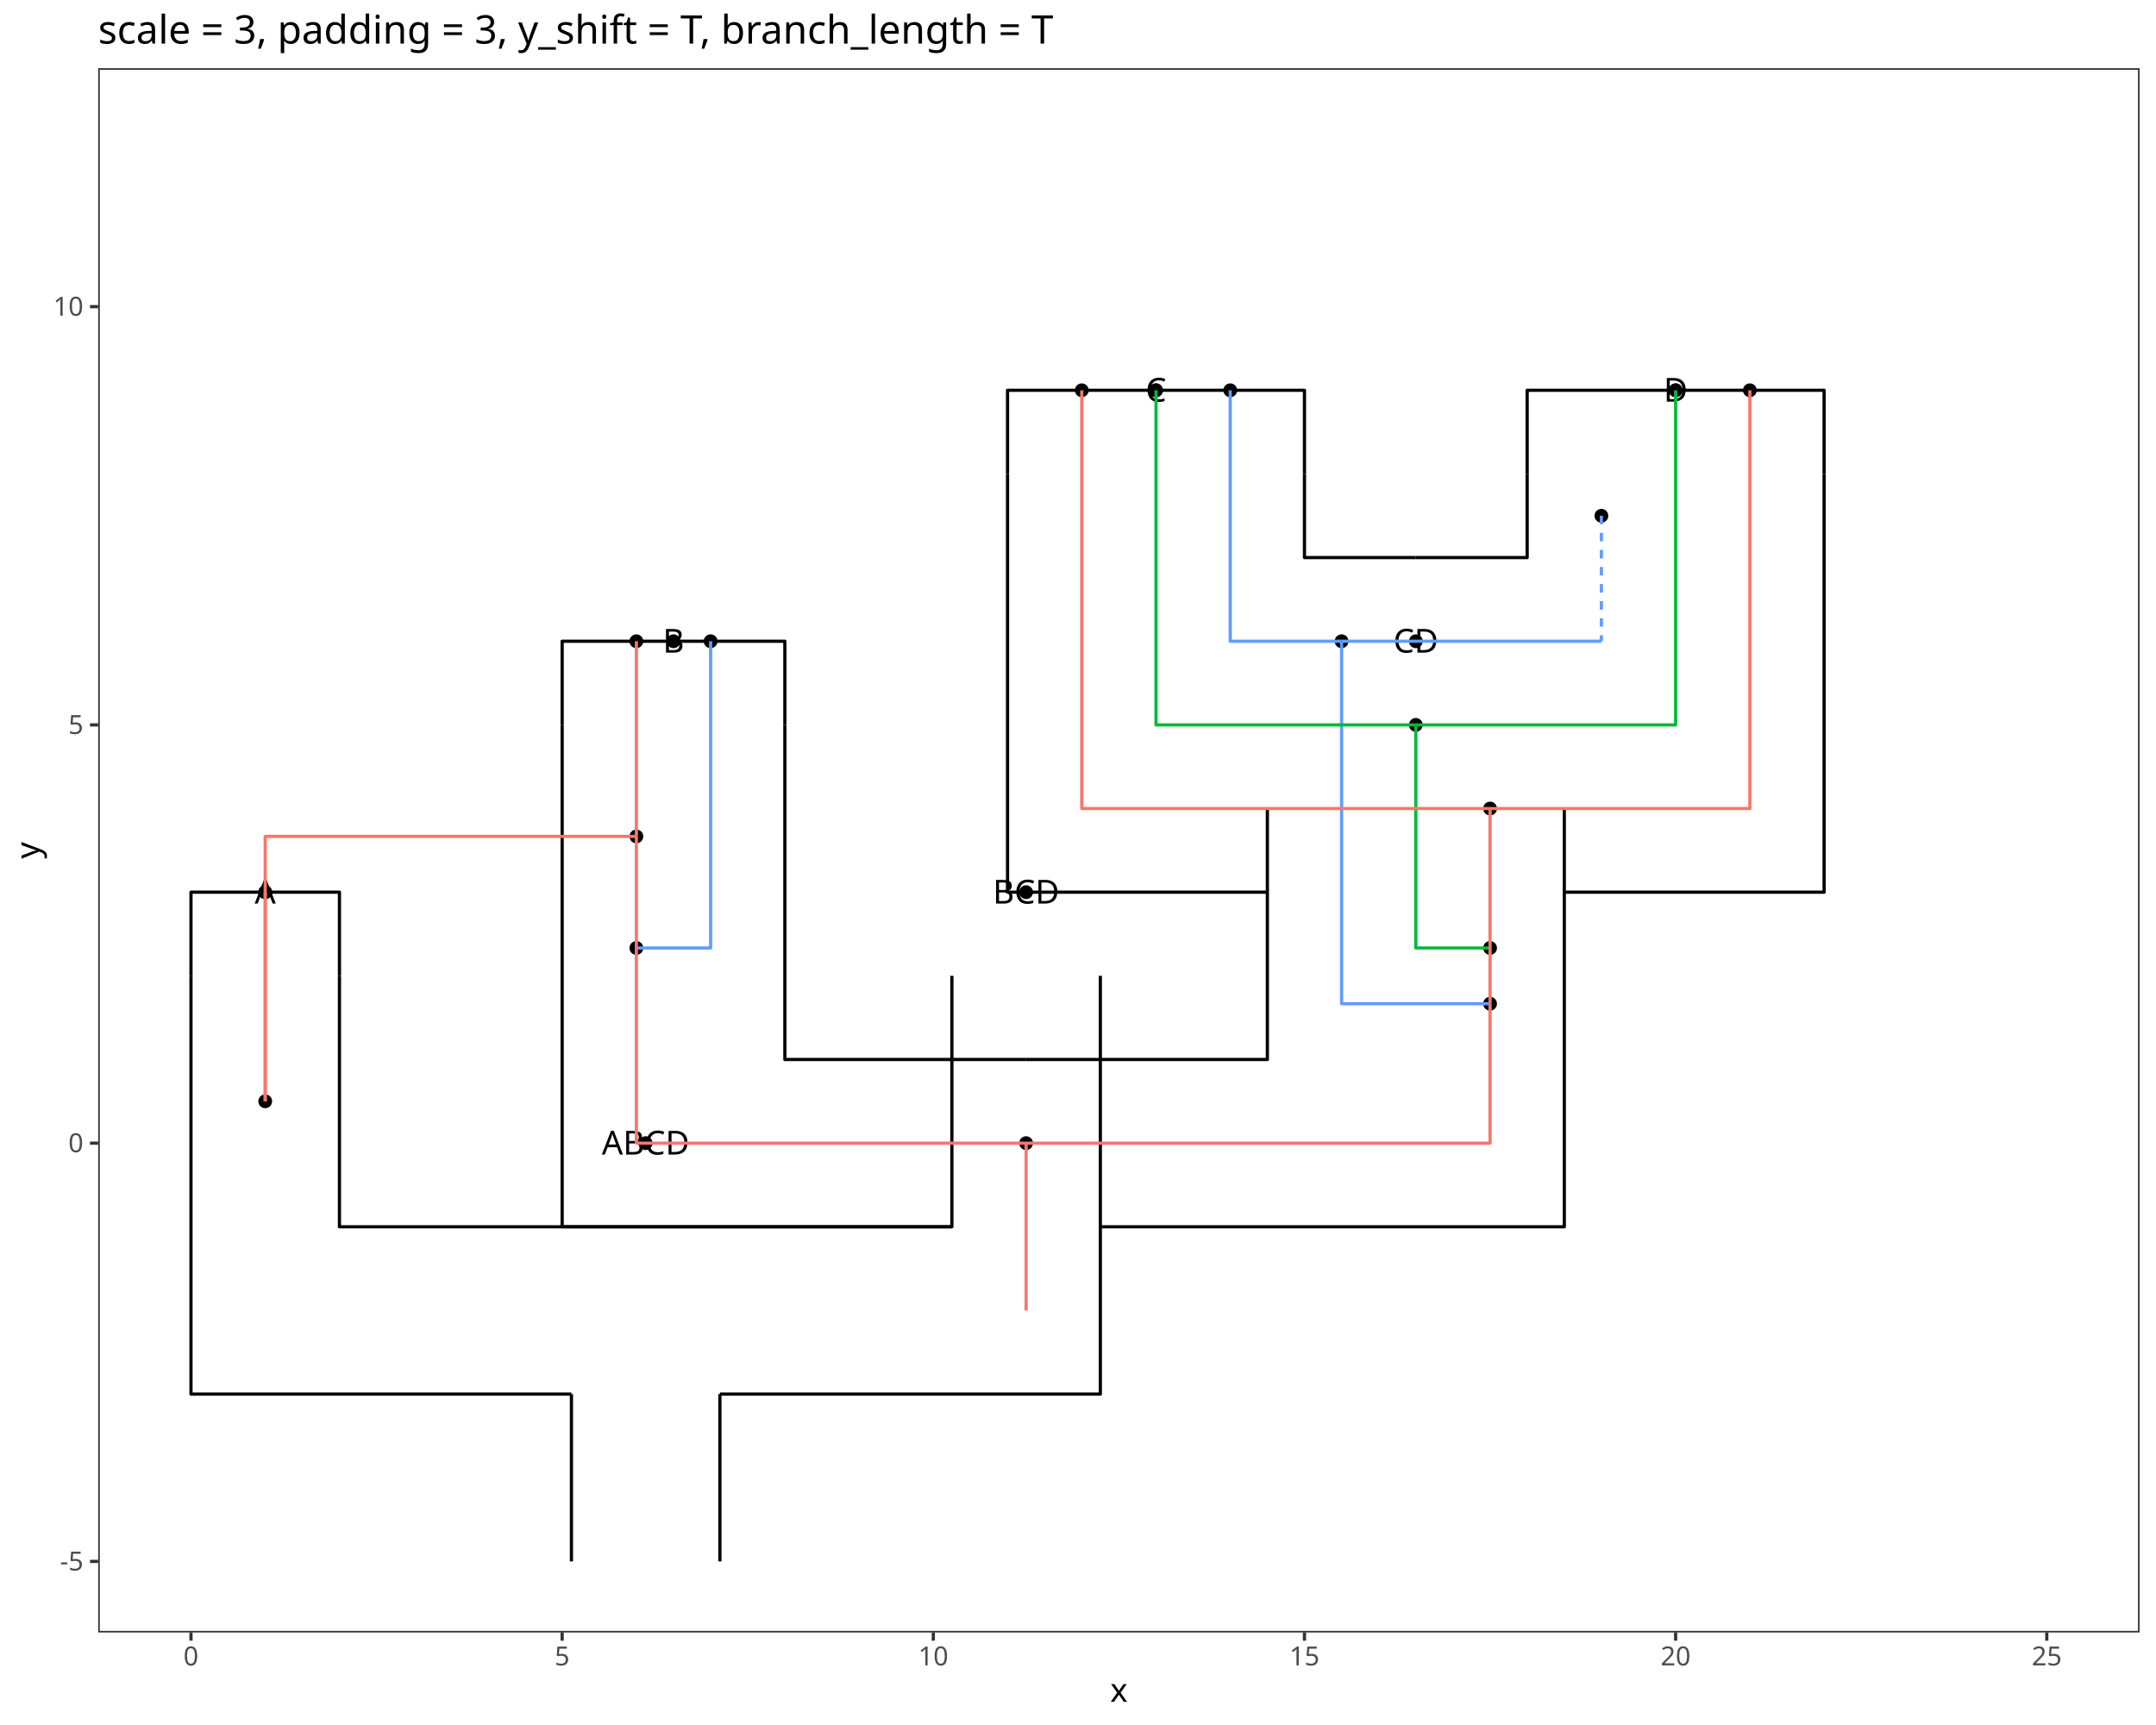
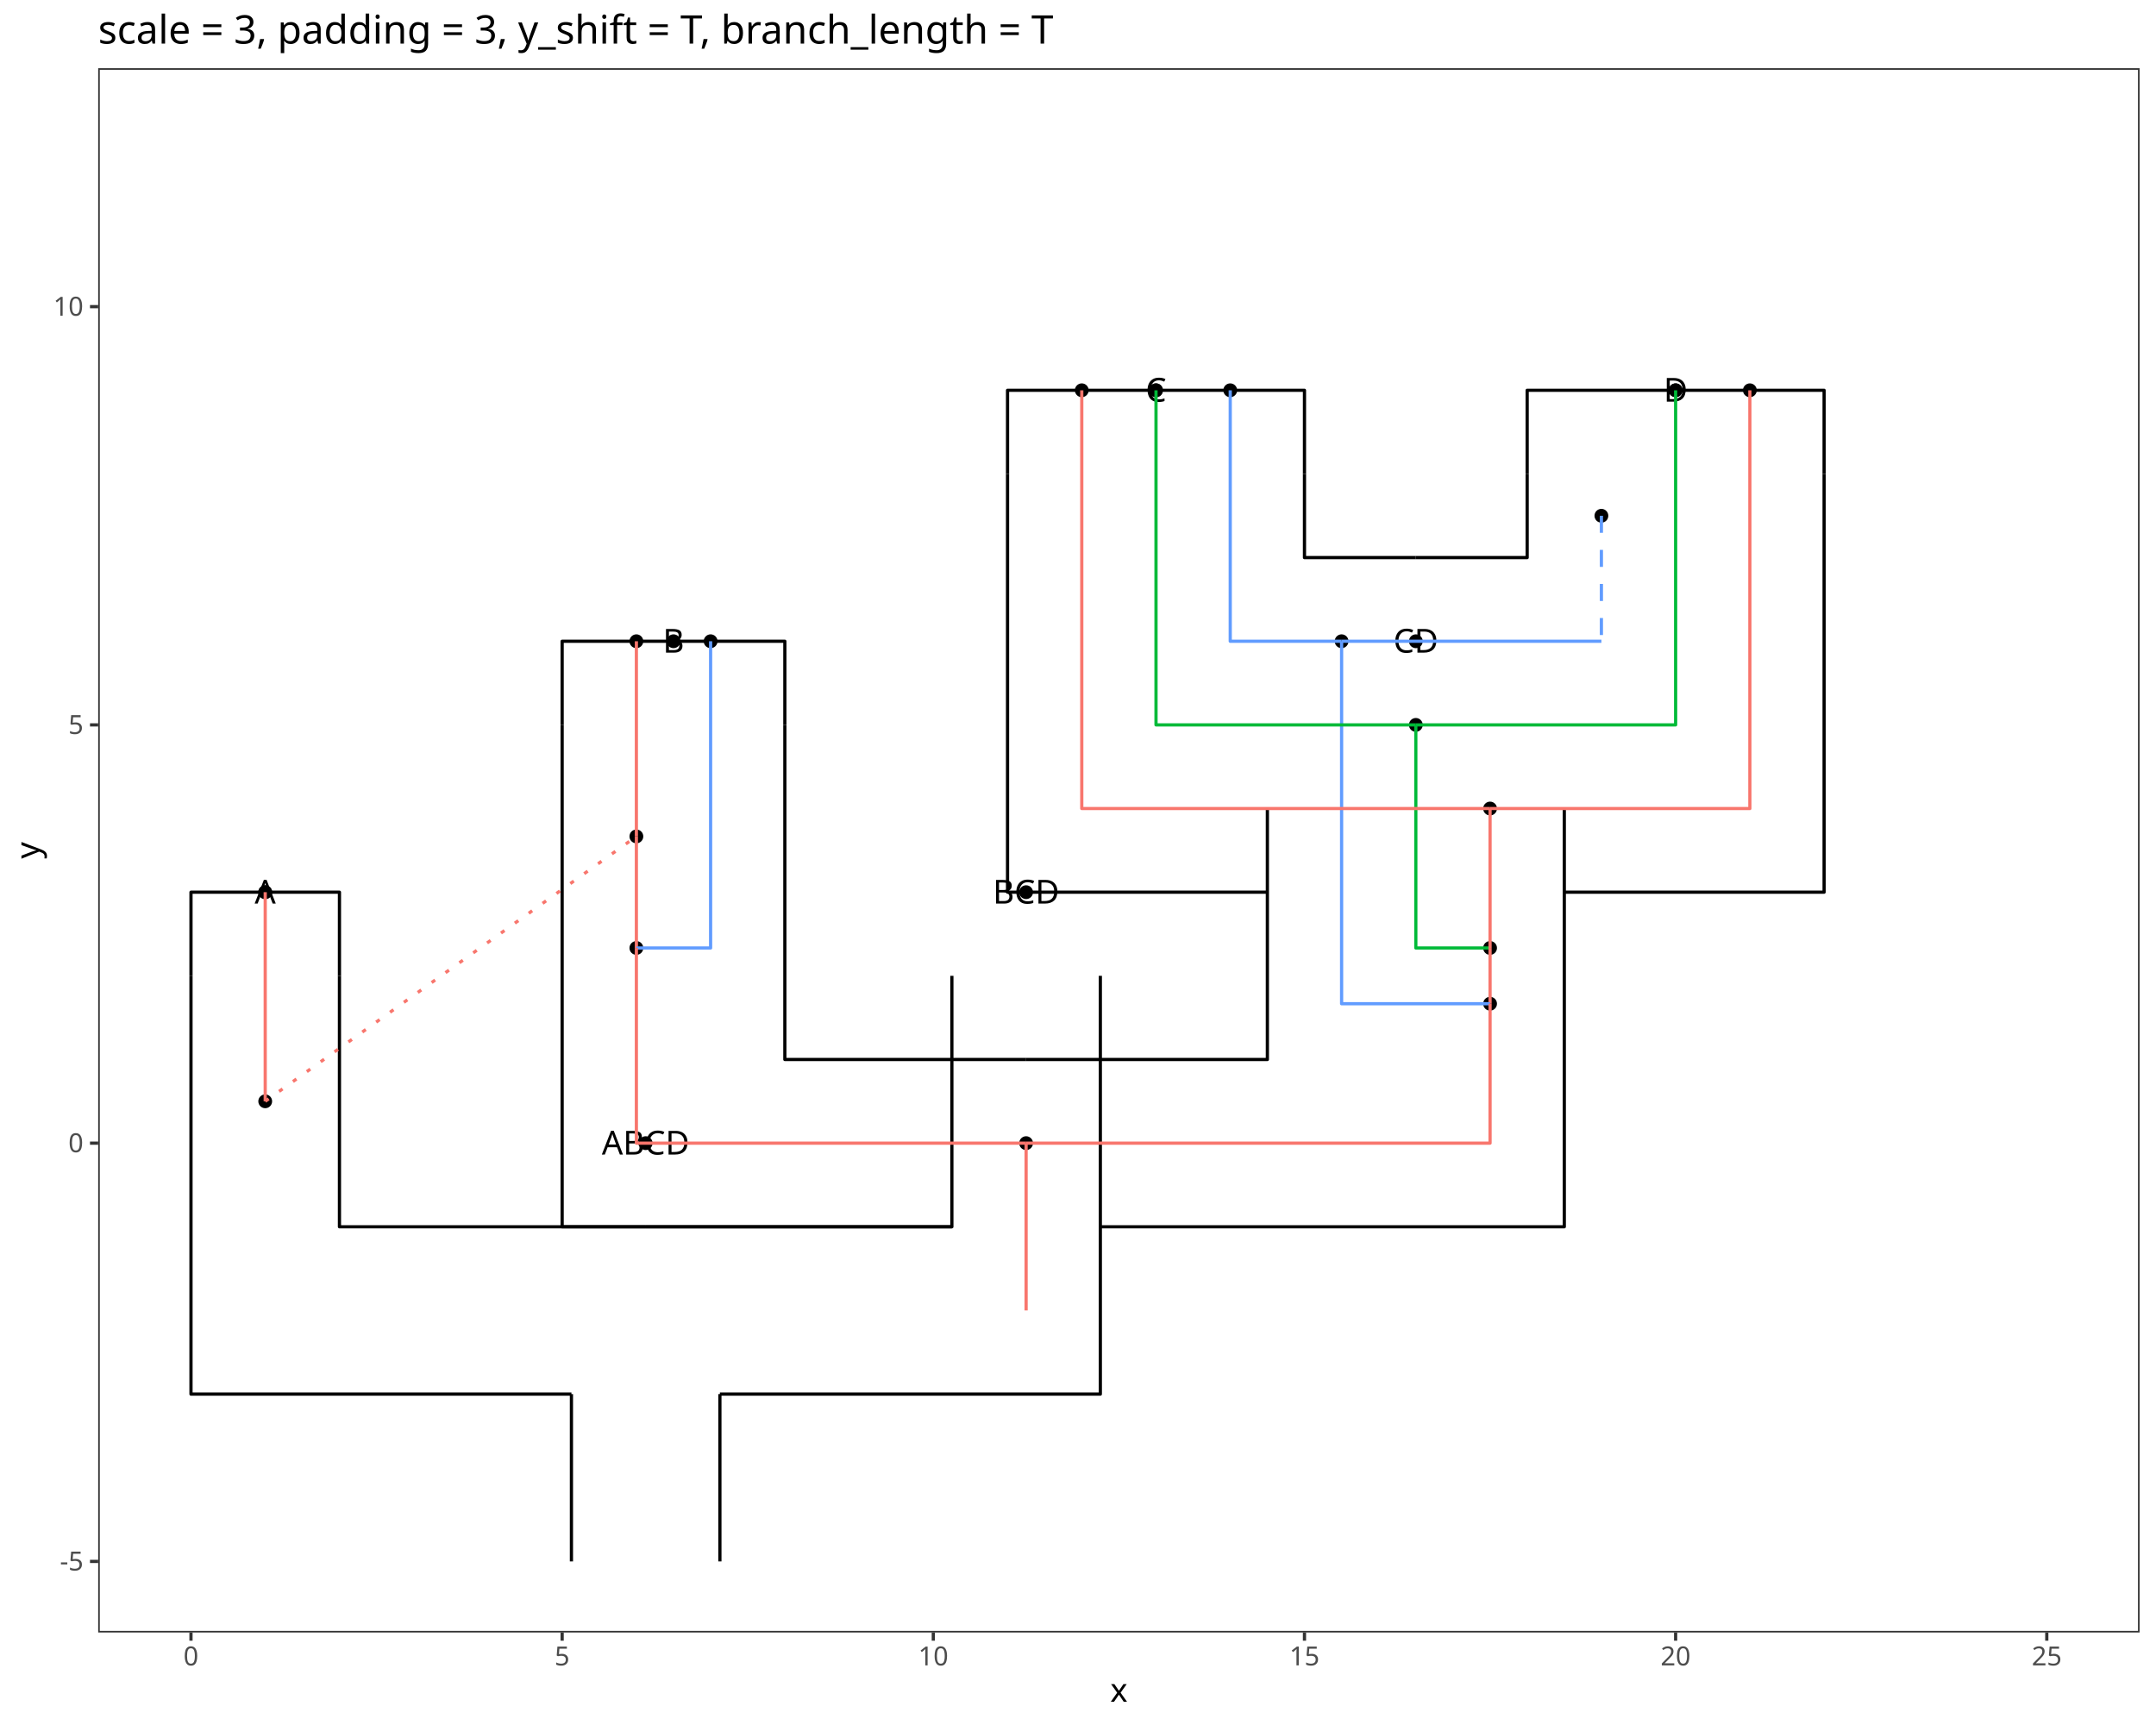
<svg xmlns="http://www.w3.org/2000/svg" class="svglite" data-engine-version="2.0" width="720.00pt" height="576.00pt" viewBox="0 0 720.00 576.00">
  <defs>
    <style type="text/css">
    .svglite line, .svglite polyline, .svglite polygon, .svglite path, .svglite rect, .svglite circle {
      fill: none;
      stroke: #000000;
      stroke-linecap: round;
      stroke-linejoin: round;
      stroke-miterlimit: 10.00;
    }
  </style>
  </defs>
  <rect width="100%" height="100%" style="stroke: none; fill: #FFFFFF;" />
  <defs>
    <clipPath id="cpMC4wMHw3MjAuMDB8MC4wMHw1NzYuMDA=">
      <rect x="0.00" y="0.00" width="720.00" height="576.00" />
    </clipPath>
  </defs>
  <g clip-path="url(#cpMC4wMHw3MjAuMDB8MC4wMHw1NzYuMDA=)">
    <rect x="0.00" y="0.00" width="720.00" height="576.00" style="stroke-width: 1.07; stroke: #FFFFFF; fill: #FFFFFF;" />
  </g>
  <defs>
    <clipPath id="cpMzIuNzl8NzE0LjUyfDIyLjc4fDU0NS4xMQ==">
      <rect x="32.79" y="22.78" width="681.73" height="522.33" />
    </clipPath>
  </defs>
  <g clip-path="url(#cpMzIuNzl8NzE0LjUyfDIyLjc4fDU0NS4xMQ==)">
    <rect x="32.79" y="22.78" width="681.73" height="522.33" style="stroke-width: 1.07; stroke: none; fill: #FFFFFF;" />
    <polyline points="63.78,325.85 63.78,297.91 113.36,297.91 113.36,325.85 " style="stroke-width: 1.07; stroke-linecap: butt;" />
    <polyline points="113.36,325.85 113.36,409.64 215.62,409.64 " style="stroke-width: 1.07; stroke-linecap: butt;" />
    <polyline points="215.62,409.64 317.88,409.64 317.88,325.85 " style="stroke-width: 1.07; stroke-linecap: butt;" />
    <polyline points="63.78,325.85 63.78,465.51 190.83,465.51 " style="stroke-width: 1.07; stroke-linecap: butt;" />
    <polyline points="240.41,465.51 367.46,465.51 367.46,325.85 " style="stroke-width: 1.07; stroke-linecap: butt;" />
    <polyline points="190.83,465.51 190.83,521.37 " style="stroke-width: 1.07; stroke-linecap: butt;" />
    <polyline points="240.41,465.51 240.41,521.37 " style="stroke-width: 1.07; stroke-linecap: butt;" />
    <polyline points="187.73,242.05 187.73,214.12 262.10,214.12 262.10,242.05 " style="stroke-width: 1.07; stroke-linecap: butt;" />
    <polyline points="262.10,242.05 262.10,353.78 342.67,353.78 " style="stroke-width: 1.07; stroke-linecap: butt;" />
    <polyline points="342.67,353.78 423.24,353.78 423.24,269.98 " style="stroke-width: 1.07; stroke-linecap: butt;" />
    <polyline points="187.73,242.05 187.73,409.64 317.88,409.64 " style="stroke-width: 1.07; stroke-linecap: butt;" />
    <polyline points="367.46,409.64 522.40,409.64 522.40,269.98 " style="stroke-width: 1.07; stroke-linecap: butt;" />
    <polyline points="336.47,158.25 336.47,130.32 435.63,130.32 435.63,158.25 " style="stroke-width: 1.07; stroke-linecap: butt;" />
    <polyline points="435.63,158.25 435.63,186.19 472.82,186.19 " style="stroke-width: 1.07; stroke-linecap: butt;" />
    <polyline points="472.82,186.19 510.00,186.19 510.00,158.25 " style="stroke-width: 1.07; stroke-linecap: butt;" />
    <polyline points="336.47,158.25 336.47,297.91 423.24,297.91 " style="stroke-width: 1.07; stroke-linecap: butt;" />
    <polyline points="522.40,297.91 609.16,297.91 609.16,158.25 " style="stroke-width: 1.07; stroke-linecap: butt;" />
    <polyline points="510.00,158.25 510.00,130.32 609.16,130.32 609.16,158.25 " style="stroke-width: 1.07; stroke-linecap: butt;" />
    <circle cx="215.62" cy="381.71" r="1.95" style="stroke-width: 0.71; fill: #000000;" />
    <circle cx="88.57" cy="297.91" r="1.95" style="stroke-width: 0.71; fill: #000000;" />
    <circle cx="342.67" cy="297.91" r="1.95" style="stroke-width: 0.71; fill: #000000;" />
    <circle cx="224.92" cy="214.12" r="1.95" style="stroke-width: 0.71; fill: #000000;" />
    <circle cx="472.82" cy="214.12" r="1.95" style="stroke-width: 0.71; fill: #000000;" />
    <circle cx="386.05" cy="130.32" r="1.95" style="stroke-width: 0.71; fill: #000000;" />
    <circle cx="559.58" cy="130.32" r="1.95" style="stroke-width: 0.71; fill: #000000;" />
    <text x="215.62" y="385.51" text-anchor="middle" style="font-size: 11.04px; font-family: sans;" textLength="30.68px" lengthAdjust="spacingAndGlyphs">ABCD</text>
    <text x="88.57" y="301.71" text-anchor="middle" style="font-size: 11.04px; font-family: sans;" textLength="7.37px" lengthAdjust="spacingAndGlyphs">A</text>
    <text x="342.67" y="301.71" text-anchor="middle" style="font-size: 11.04px; font-family: sans;" textLength="23.32px" lengthAdjust="spacingAndGlyphs">BCD</text>
    <text x="224.92" y="217.92" text-anchor="middle" style="font-size: 11.04px; font-family: sans;" textLength="7.37px" lengthAdjust="spacingAndGlyphs">B</text>
    <text x="472.82" y="217.92" text-anchor="middle" style="font-size: 11.04px; font-family: sans;" textLength="15.95px" lengthAdjust="spacingAndGlyphs">CD</text>
    <text x="386.05" y="134.12" text-anchor="middle" style="font-size: 11.04px; font-family: sans;" textLength="7.98px" lengthAdjust="spacingAndGlyphs">C</text>
    <text x="559.58" y="134.12" text-anchor="middle" style="font-size: 11.04px; font-family: sans;" textLength="7.98px" lengthAdjust="spacingAndGlyphs">D</text>
    <circle cx="342.67" cy="381.71" r="1.95" style="stroke-width: 0.71; fill: #000000;" />
    <circle cx="212.52" cy="316.54" r="1.95" style="stroke-width: 0.71; fill: #000000;" />
    <circle cx="212.52" cy="279.29" r="1.95" style="stroke-width: 0.71; fill: #000000;" />
    <circle cx="88.57" cy="367.74" r="1.95" style="stroke-width: 0.71; fill: #000000;" />
    <circle cx="88.57" cy="297.91" r="1.95" style="stroke-width: 0.71; fill: #000000;" />
    <circle cx="212.52" cy="214.12" r="1.95" style="stroke-width: 0.71; fill: #000000;" />
    <circle cx="237.31" cy="214.12" r="1.95" style="stroke-width: 0.71; fill: #000000;" />
    <circle cx="497.61" cy="335.16" r="1.95" style="stroke-width: 0.71; fill: #000000;" />
    <circle cx="497.61" cy="316.54" r="1.95" style="stroke-width: 0.71; fill: #000000;" />
    <circle cx="497.61" cy="269.98" r="1.95" style="stroke-width: 0.71; fill: #000000;" />
    <circle cx="361.26" cy="130.32" r="1.95" style="stroke-width: 0.71; fill: #000000;" />
    <circle cx="584.37" cy="130.32" r="1.95" style="stroke-width: 0.71; fill: #000000;" />
    <circle cx="472.82" cy="242.05" r="1.95" style="stroke-width: 0.71; fill: #000000;" />
    <circle cx="386.05" cy="130.32" r="1.95" style="stroke-width: 0.71; fill: #000000;" />
    <circle cx="559.58" cy="130.32" r="1.95" style="stroke-width: 0.71; fill: #000000;" />
    <circle cx="448.03" cy="214.12" r="1.95" style="stroke-width: 0.71; fill: #000000;" />
    <circle cx="410.84" cy="130.32" r="1.95" style="stroke-width: 0.71; fill: #000000;" />
    <circle cx="534.79" cy="172.22" r="1.95" style="stroke-width: 0.71; fill: #000000;" />
    <polyline points="472.82,242.05 559.58,242.05 559.58,130.32 " style="stroke-width: 1.07; stroke: #00BA38; stroke-linecap: butt;" />
    <polyline points="472.82,242.05 472.82,316.54 497.61,316.54 " style="stroke-width: 1.07; stroke: #00BA38; stroke-linecap: butt;" />
-     <polyline points="497.61,335.16 497.61,335.16 497.61,316.54 " style="stroke-width: 1.07; stroke: #F8766D; stroke-linecap: butt;" />
+     <polyline points="497.61,316.54 497.61,335.16 497.61,335.16 " style="stroke-width: 1.07; stroke: #F8766D; stroke-linecap: butt;" />
    <polyline points="410.84,130.32 410.84,214.12 448.03,214.12 " style="stroke-width: 1.07; stroke: #619CFF; stroke-linecap: butt;" />
    <polyline points="448.03,214.12 534.79,214.12 " style="stroke-width: 1.07; stroke: #619CFF; stroke-linecap: butt;" />
-     <polyline points="534.79,172.22 534.79,214.12 " style="stroke-width: 1.07; stroke: #619CFF; stroke-dasharray: 2.85,2.85; stroke-linecap: butt;" />
+     <polyline points="534.79,172.22 534.79,214.12 " style="stroke-width: 1.07; stroke: #619CFF; stroke-dasharray: 5.69,5.69; stroke-linecap: butt;" />
    <polyline points="448.03,214.12 448.03,335.16 497.61,335.16 " style="stroke-width: 1.07; stroke: #619CFF; stroke-linecap: butt;" />
    <polyline points="342.67,381.71 497.61,381.71 497.61,335.16 " style="stroke-width: 1.07; stroke: #F8766D; stroke-linecap: butt;" />
    <polyline points="342.67,381.71 342.67,437.57 " style="stroke-width: 1.07; stroke: #F8766D; stroke-linecap: butt;" />
-     <polyline points="88.57,367.74 88.57,367.74 88.57,297.91 " style="stroke-width: 1.07; stroke: #F8766D; stroke-linecap: butt;" />
-     <polyline points="88.57,367.74 88.57,279.29 212.52,279.29 " style="stroke-width: 1.07; stroke: #F8766D; stroke-linecap: butt;" />
-     <polyline points="212.52,279.29 212.52,279.29 212.52,214.12 " style="stroke-width: 1.07; stroke: #F8766D; stroke-linecap: butt;" />
-     <polyline points="212.52,316.54 212.52,316.54 212.52,279.29 " style="stroke-width: 1.07; stroke: #F8766D; stroke-linecap: butt;" />
+     <polyline points="88.57,297.91 88.57,367.74 88.57,367.74 " style="stroke-width: 1.07; stroke: #F8766D; stroke-linecap: butt;" />
+     <polyline points="88.57,367.74 212.52,279.29 " style="stroke-width: 1.07; stroke: #F8766D; stroke-dasharray: 1.42,4.27; stroke-linecap: butt;" />
+     <polyline points="212.52,214.12 212.52,279.29 212.52,279.29 " style="stroke-width: 1.07; stroke: #F8766D; stroke-linecap: butt;" />
+     <polyline points="212.52,279.29 212.52,316.54 212.52,316.54 " style="stroke-width: 1.07; stroke: #F8766D; stroke-linecap: butt;" />
    <polyline points="212.52,316.54 237.31,316.54 237.31,214.12 " style="stroke-width: 1.07; stroke: #619CFF; stroke-linecap: butt;" />
    <polyline points="212.52,316.54 212.52,381.71 342.67,381.71 " style="stroke-width: 1.07; stroke: #F8766D; stroke-linecap: butt;" />
    <polyline points="361.26,130.32 361.26,269.98 497.61,269.98 " style="stroke-width: 1.07; stroke: #F8766D; stroke-linecap: butt;" />
    <polyline points="497.61,269.98 584.37,269.98 584.37,130.32 " style="stroke-width: 1.07; stroke: #F8766D; stroke-linecap: butt;" />
-     <polyline points="497.61,316.54 497.61,316.54 497.61,269.98 " style="stroke-width: 1.07; stroke: #F8766D; stroke-linecap: butt;" />
+     <polyline points="497.61,269.98 497.61,316.54 497.61,316.54 " style="stroke-width: 1.07; stroke: #F8766D; stroke-linecap: butt;" />
    <polyline points="386.05,130.32 386.05,242.05 472.82,242.05 " style="stroke-width: 1.07; stroke: #00BA38; stroke-linecap: butt;" />
    <circle cx="683.53" cy="46.53" r="1.95" style="stroke-width: 0.71; stroke: none;" />
    <circle cx="215.62" cy="465.51" r="1.95" style="stroke-width: 0.71; stroke: none;" />
    <rect x="32.79" y="22.78" width="681.73" height="522.33" style="stroke-width: 1.07; stroke: #333333;" />
  </g>
  <g clip-path="url(#cpMC4wMHw3MjAuMDB8MC4wMHw1NzYuMDA=)">
    <text x="27.86" y="524.40" text-anchor="end" style="font-size: 8.80px; fill: #4D4D4D; font-family: sans;" textLength="7.82px" lengthAdjust="spacingAndGlyphs">-5</text>
    <text x="27.86" y="384.74" text-anchor="end" style="font-size: 8.80px; fill: #4D4D4D; font-family: sans;" textLength="4.89px" lengthAdjust="spacingAndGlyphs">0</text>
    <text x="27.86" y="245.08" text-anchor="end" style="font-size: 8.80px; fill: #4D4D4D; font-family: sans;" textLength="4.89px" lengthAdjust="spacingAndGlyphs">5</text>
    <text x="27.86" y="105.42" text-anchor="end" style="font-size: 8.80px; fill: #4D4D4D; font-family: sans;" textLength="9.79px" lengthAdjust="spacingAndGlyphs">10</text>
    <polyline points="30.05,521.37 32.79,521.37 " style="stroke-width: 1.07; stroke: #333333; stroke-linecap: butt;" />
    <polyline points="30.05,381.71 32.79,381.71 " style="stroke-width: 1.07; stroke: #333333; stroke-linecap: butt;" />
    <polyline points="30.05,242.05 32.79,242.05 " style="stroke-width: 1.07; stroke: #333333; stroke-linecap: butt;" />
    <polyline points="30.05,102.39 32.79,102.39 " style="stroke-width: 1.07; stroke: #333333; stroke-linecap: butt;" />
    <polyline points="63.78,547.85 63.78,545.11 " style="stroke-width: 1.07; stroke: #333333; stroke-linecap: butt;" />
    <polyline points="187.73,547.85 187.73,545.11 " style="stroke-width: 1.07; stroke: #333333; stroke-linecap: butt;" />
    <polyline points="311.68,547.85 311.68,545.11 " style="stroke-width: 1.07; stroke: #333333; stroke-linecap: butt;" />
    <polyline points="435.63,547.85 435.63,545.11 " style="stroke-width: 1.07; stroke: #333333; stroke-linecap: butt;" />
    <polyline points="559.58,547.85 559.58,545.11 " style="stroke-width: 1.07; stroke: #333333; stroke-linecap: butt;" />
    <polyline points="683.53,547.85 683.53,545.11 " style="stroke-width: 1.07; stroke: #333333; stroke-linecap: butt;" />
    <text x="63.78" y="556.10" text-anchor="middle" style="font-size: 8.80px; fill: #4D4D4D; font-family: sans;" textLength="4.89px" lengthAdjust="spacingAndGlyphs">0</text>
    <text x="187.73" y="556.10" text-anchor="middle" style="font-size: 8.80px; fill: #4D4D4D; font-family: sans;" textLength="4.89px" lengthAdjust="spacingAndGlyphs">5</text>
    <text x="311.68" y="556.10" text-anchor="middle" style="font-size: 8.80px; fill: #4D4D4D; font-family: sans;" textLength="9.79px" lengthAdjust="spacingAndGlyphs">10</text>
    <text x="435.63" y="556.10" text-anchor="middle" style="font-size: 8.80px; fill: #4D4D4D; font-family: sans;" textLength="9.79px" lengthAdjust="spacingAndGlyphs">15</text>
    <text x="559.58" y="556.10" text-anchor="middle" style="font-size: 8.80px; fill: #4D4D4D; font-family: sans;" textLength="9.79px" lengthAdjust="spacingAndGlyphs">20</text>
    <text x="683.53" y="556.10" text-anchor="middle" style="font-size: 8.80px; fill: #4D4D4D; font-family: sans;" textLength="9.79px" lengthAdjust="spacingAndGlyphs">25</text>
    <text x="373.66" y="568.24" text-anchor="middle" style="font-size: 11.00px; font-family: sans;" textLength="5.50px" lengthAdjust="spacingAndGlyphs">x</text>
    <text transform="translate(13.05,283.95) rotate(-90)" text-anchor="middle" style="font-size: 11.00px; font-family: sans;" textLength="5.50px" lengthAdjust="spacingAndGlyphs">y</text>
    <text x="32.79" y="14.56" style="font-size: 13.20px; font-family: sans;" textLength="312.64px" lengthAdjust="spacingAndGlyphs">scale = 3, padding = 3, y_shift = T, branch_length = T</text>
  </g>
</svg>
